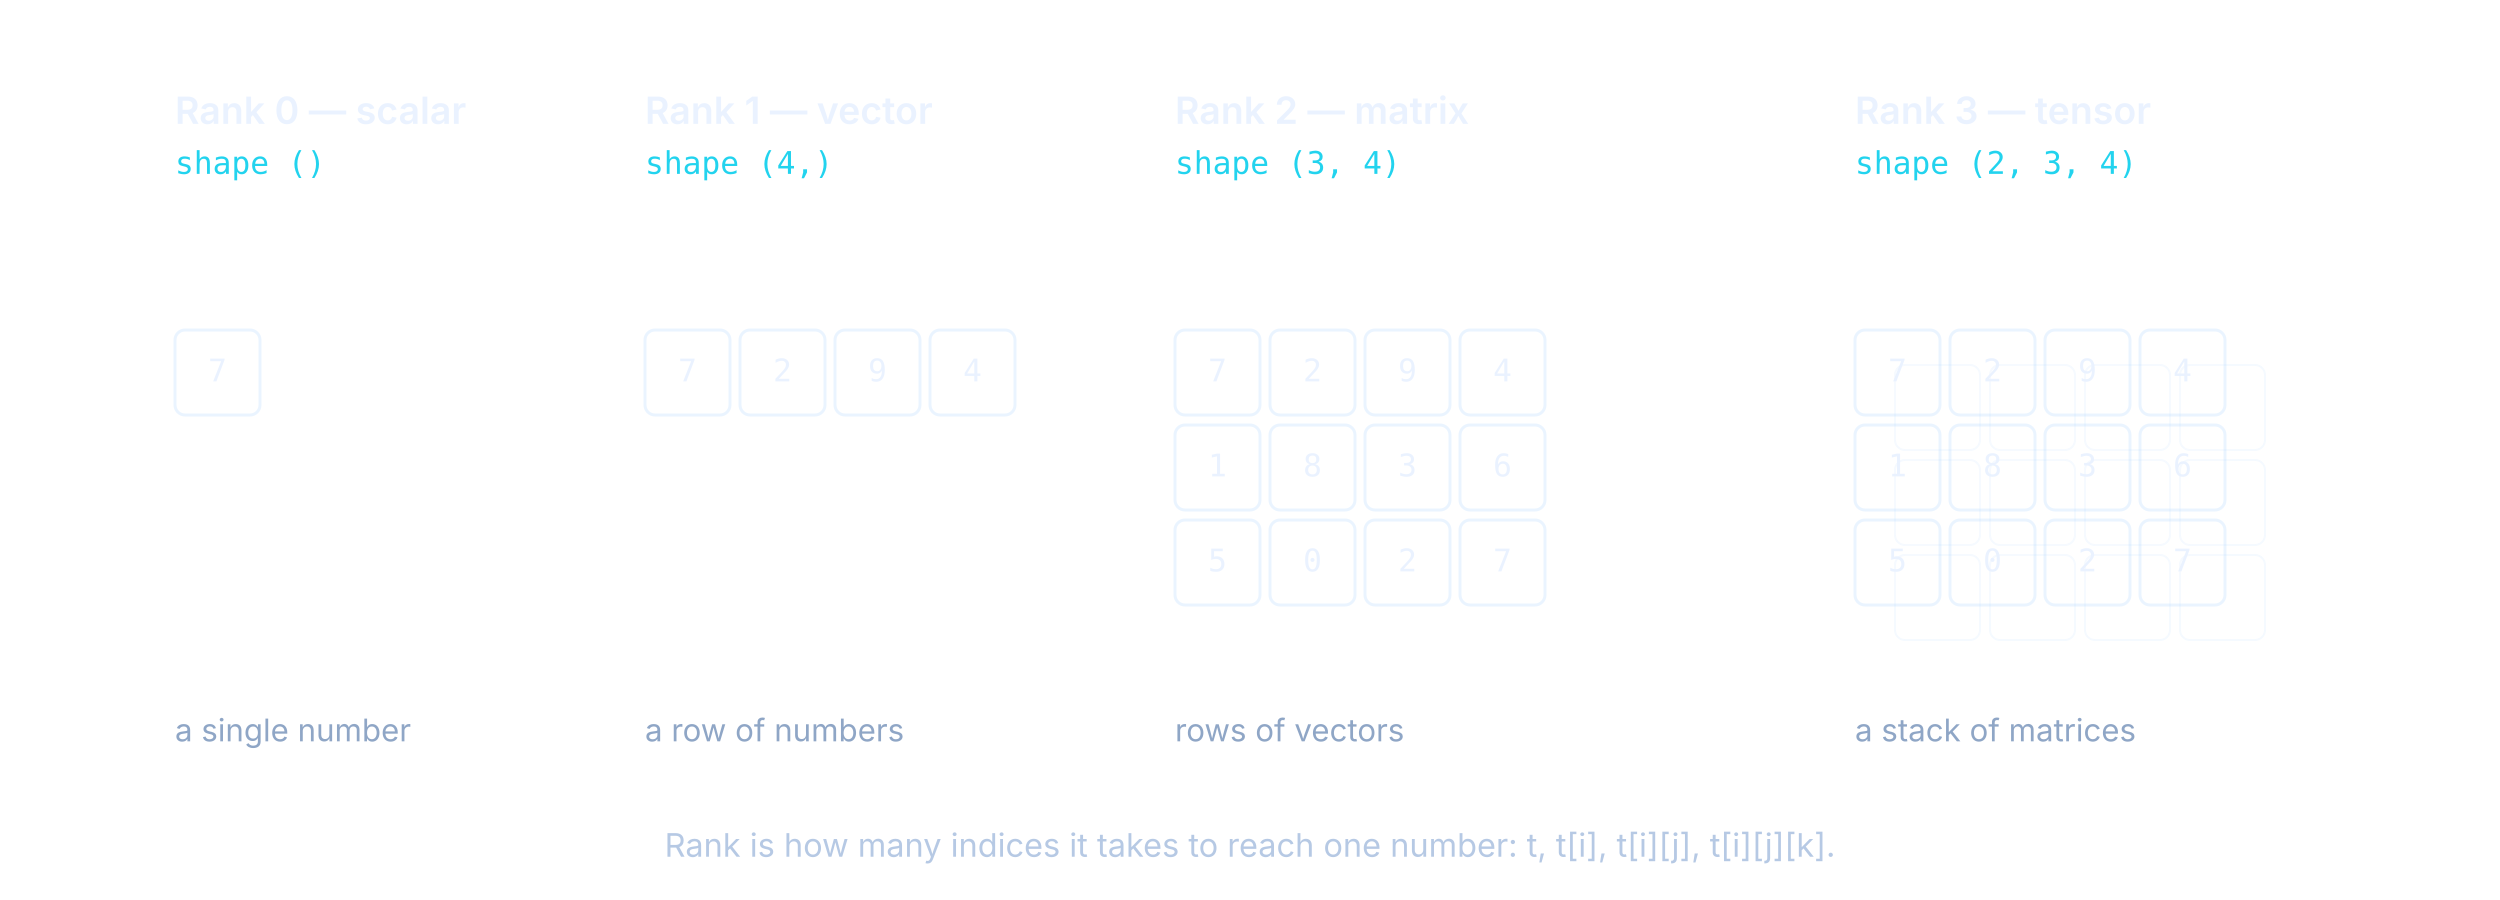
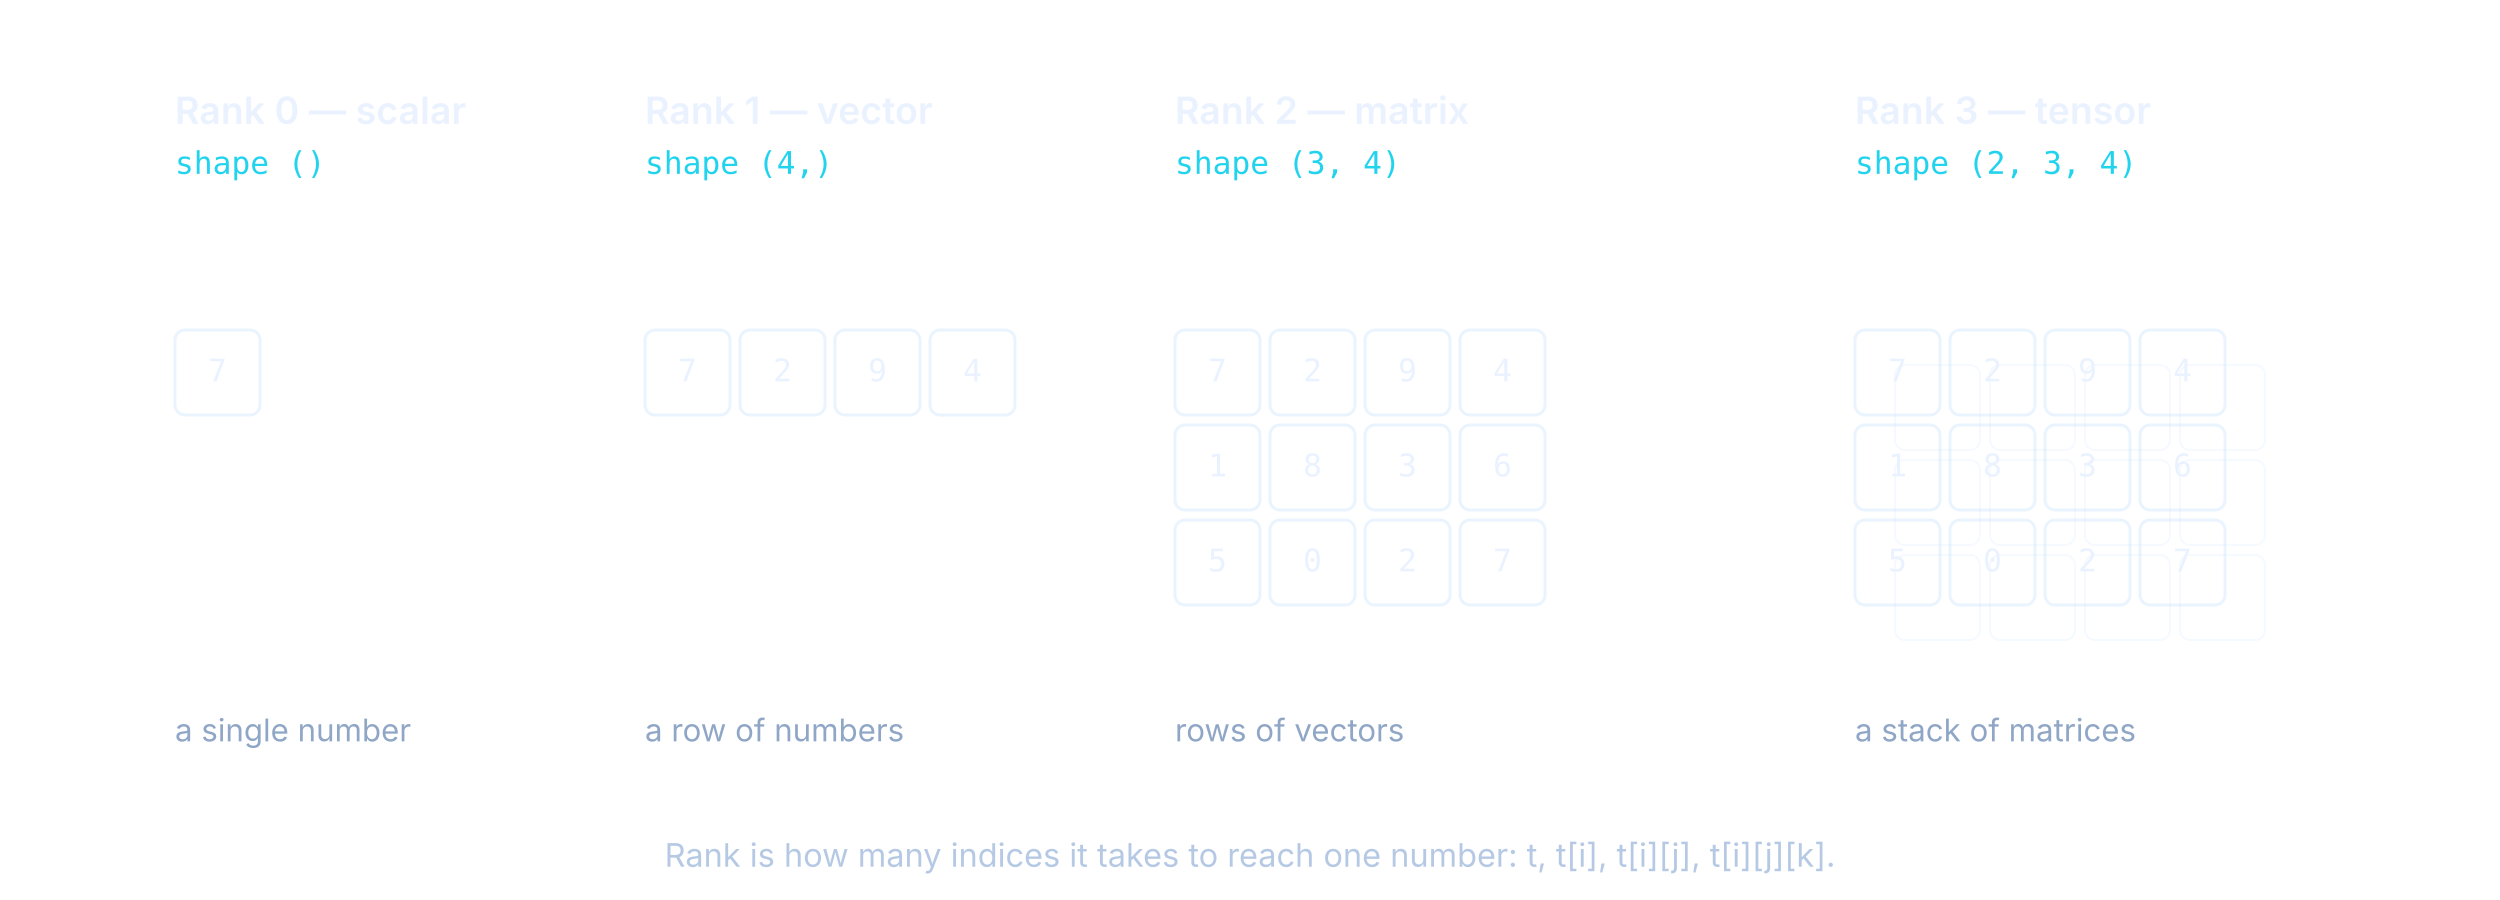
<svg xmlns="http://www.w3.org/2000/svg" class="dfig" viewBox="0 0 1000 360" preserveAspectRatio="xMidYMid meet" role="img">
  <defs>
    <marker id="arw-web" viewBox="0 0 10 10" refX="9" refY="5" markerWidth="6" markerHeight="6" orient="auto-start-reverse">
      <path d="M0,1 L9,5 L0,9 z" fill="#5FC9DE" />
    </marker>
  </defs>
  <style />
  <text x="70.0" y="44.0" text-anchor="start" dominant-baseline="middle" fill="#EAF2FF" style="font:600 15px Inter, system-ui, -apple-system, 'Segoe UI', sans-serif">Rank 0 — scalar</text>
  <text x="70.0" y="66.0" text-anchor="start" dominant-baseline="middle" fill="#22D3EE" style="font:400 12.5px ui-monospace, 'JetBrains Mono', 'SF Mono', Menlo, monospace">shape ()</text>
  <rect x="70.0" y="132.0" width="34.0" height="34.0" rx="4" fill="rgba(255,255,255,0.055)" stroke="rgba(160,205,255,0.22)" stroke-width="1.2" opacity="1" />
  <text x="87.0" y="149.0" text-anchor="middle" dominant-baseline="middle" fill="#EAF2FF" style="font:400 12.5px ui-monospace, 'JetBrains Mono', 'SF Mono', Menlo, monospace">7</text>
  <text x="70.0" y="292.0" text-anchor="start" dominant-baseline="middle" fill="#8FA6C6" style="font:400 12.5px Inter, system-ui, -apple-system, 'Segoe UI', sans-serif">a single number</text>
  <text x="258.0" y="44.0" text-anchor="start" dominant-baseline="middle" fill="#EAF2FF" style="font:600 15px Inter, system-ui, -apple-system, 'Segoe UI', sans-serif">Rank 1 — vector</text>
  <text x="258.0" y="66.0" text-anchor="start" dominant-baseline="middle" fill="#22D3EE" style="font:400 12.5px ui-monospace, 'JetBrains Mono', 'SF Mono', Menlo, monospace">shape (4,)</text>
  <rect x="258.0" y="132.0" width="34.0" height="34.0" rx="4" fill="rgba(255,255,255,0.055)" stroke="rgba(160,205,255,0.22)" stroke-width="1.2" opacity="1" />
  <text x="275.0" y="149.0" text-anchor="middle" dominant-baseline="middle" fill="#EAF2FF" style="font:400 12.5px ui-monospace, 'JetBrains Mono', 'SF Mono', Menlo, monospace">7</text>
  <rect x="296.0" y="132.0" width="34.0" height="34.0" rx="4" fill="rgba(255,255,255,0.055)" stroke="rgba(160,205,255,0.22)" stroke-width="1.2" opacity="1" />
  <text x="313.0" y="149.0" text-anchor="middle" dominant-baseline="middle" fill="#EAF2FF" style="font:400 12.5px ui-monospace, 'JetBrains Mono', 'SF Mono', Menlo, monospace">2</text>
  <rect x="334.0" y="132.0" width="34.0" height="34.0" rx="4" fill="rgba(255,255,255,0.055)" stroke="rgba(160,205,255,0.22)" stroke-width="1.2" opacity="1" />
  <text x="351.0" y="149.0" text-anchor="middle" dominant-baseline="middle" fill="#EAF2FF" style="font:400 12.5px ui-monospace, 'JetBrains Mono', 'SF Mono', Menlo, monospace">9</text>
  <rect x="372.0" y="132.0" width="34.0" height="34.0" rx="4" fill="rgba(255,255,255,0.055)" stroke="rgba(160,205,255,0.22)" stroke-width="1.2" opacity="1" />
  <text x="389.0" y="149.0" text-anchor="middle" dominant-baseline="middle" fill="#EAF2FF" style="font:400 12.5px ui-monospace, 'JetBrains Mono', 'SF Mono', Menlo, monospace">4</text>
  <text x="258.0" y="292.0" text-anchor="start" dominant-baseline="middle" fill="#8FA6C6" style="font:400 12.5px Inter, system-ui, -apple-system, 'Segoe UI', sans-serif">a row of numbers</text>
  <text x="470.0" y="44.0" text-anchor="start" dominant-baseline="middle" fill="#EAF2FF" style="font:600 15px Inter, system-ui, -apple-system, 'Segoe UI', sans-serif">Rank 2 — matrix</text>
  <text x="470.0" y="66.0" text-anchor="start" dominant-baseline="middle" fill="#22D3EE" style="font:400 12.5px ui-monospace, 'JetBrains Mono', 'SF Mono', Menlo, monospace">shape (3, 4)</text>
  <rect x="470.0" y="132.0" width="34.0" height="34.0" rx="4" fill="rgba(255,255,255,0.055)" stroke="rgba(160,205,255,0.22)" stroke-width="1.2" opacity="1" />
  <text x="487.0" y="149.0" text-anchor="middle" dominant-baseline="middle" fill="#EAF2FF" style="font:400 12.5px ui-monospace, 'JetBrains Mono', 'SF Mono', Menlo, monospace">7</text>
  <rect x="508.0" y="132.0" width="34.0" height="34.0" rx="4" fill="rgba(255,255,255,0.055)" stroke="rgba(160,205,255,0.22)" stroke-width="1.2" opacity="1" />
  <text x="525.0" y="149.0" text-anchor="middle" dominant-baseline="middle" fill="#EAF2FF" style="font:400 12.5px ui-monospace, 'JetBrains Mono', 'SF Mono', Menlo, monospace">2</text>
  <rect x="546.0" y="132.0" width="34.0" height="34.0" rx="4" fill="rgba(255,255,255,0.055)" stroke="rgba(160,205,255,0.22)" stroke-width="1.2" opacity="1" />
  <text x="563.0" y="149.0" text-anchor="middle" dominant-baseline="middle" fill="#EAF2FF" style="font:400 12.5px ui-monospace, 'JetBrains Mono', 'SF Mono', Menlo, monospace">9</text>
  <rect x="584.0" y="132.0" width="34.0" height="34.0" rx="4" fill="rgba(255,255,255,0.055)" stroke="rgba(160,205,255,0.22)" stroke-width="1.2" opacity="1" />
  <text x="601.0" y="149.0" text-anchor="middle" dominant-baseline="middle" fill="#EAF2FF" style="font:400 12.5px ui-monospace, 'JetBrains Mono', 'SF Mono', Menlo, monospace">4</text>
  <rect x="470.0" y="170.0" width="34.0" height="34.0" rx="4" fill="rgba(255,255,255,0.055)" stroke="rgba(160,205,255,0.22)" stroke-width="1.2" opacity="1" />
  <text x="487.0" y="187.0" text-anchor="middle" dominant-baseline="middle" fill="#EAF2FF" style="font:400 12.5px ui-monospace, 'JetBrains Mono', 'SF Mono', Menlo, monospace">1</text>
  <rect x="508.0" y="170.0" width="34.0" height="34.0" rx="4" fill="rgba(255,255,255,0.055)" stroke="rgba(160,205,255,0.22)" stroke-width="1.2" opacity="1" />
  <text x="525.0" y="187.0" text-anchor="middle" dominant-baseline="middle" fill="#EAF2FF" style="font:400 12.5px ui-monospace, 'JetBrains Mono', 'SF Mono', Menlo, monospace">8</text>
  <rect x="546.0" y="170.0" width="34.0" height="34.0" rx="4" fill="rgba(255,255,255,0.055)" stroke="rgba(160,205,255,0.22)" stroke-width="1.2" opacity="1" />
  <text x="563.0" y="187.0" text-anchor="middle" dominant-baseline="middle" fill="#EAF2FF" style="font:400 12.5px ui-monospace, 'JetBrains Mono', 'SF Mono', Menlo, monospace">3</text>
  <rect x="584.0" y="170.0" width="34.0" height="34.0" rx="4" fill="rgba(255,255,255,0.055)" stroke="rgba(160,205,255,0.22)" stroke-width="1.2" opacity="1" />
  <text x="601.0" y="187.0" text-anchor="middle" dominant-baseline="middle" fill="#EAF2FF" style="font:400 12.5px ui-monospace, 'JetBrains Mono', 'SF Mono', Menlo, monospace">6</text>
  <rect x="470.0" y="208.0" width="34.0" height="34.0" rx="4" fill="rgba(255,255,255,0.055)" stroke="rgba(160,205,255,0.22)" stroke-width="1.2" opacity="1" />
  <text x="487.0" y="225.0" text-anchor="middle" dominant-baseline="middle" fill="#EAF2FF" style="font:400 12.5px ui-monospace, 'JetBrains Mono', 'SF Mono', Menlo, monospace">5</text>
  <rect x="508.0" y="208.0" width="34.0" height="34.0" rx="4" fill="rgba(255,255,255,0.055)" stroke="rgba(160,205,255,0.22)" stroke-width="1.2" opacity="1" />
  <text x="525.0" y="225.0" text-anchor="middle" dominant-baseline="middle" fill="#EAF2FF" style="font:400 12.5px ui-monospace, 'JetBrains Mono', 'SF Mono', Menlo, monospace">0</text>
  <rect x="546.0" y="208.0" width="34.0" height="34.0" rx="4" fill="rgba(255,255,255,0.055)" stroke="rgba(160,205,255,0.22)" stroke-width="1.2" opacity="1" />
  <text x="563.0" y="225.0" text-anchor="middle" dominant-baseline="middle" fill="#EAF2FF" style="font:400 12.5px ui-monospace, 'JetBrains Mono', 'SF Mono', Menlo, monospace">2</text>
  <rect x="584.0" y="208.0" width="34.0" height="34.0" rx="4" fill="rgba(255,255,255,0.055)" stroke="rgba(160,205,255,0.22)" stroke-width="1.2" opacity="1" />
  <text x="601.0" y="225.0" text-anchor="middle" dominant-baseline="middle" fill="#EAF2FF" style="font:400 12.5px ui-monospace, 'JetBrains Mono', 'SF Mono', Menlo, monospace">7</text>
  <text x="470.0" y="292.0" text-anchor="start" dominant-baseline="middle" fill="#8FA6C6" style="font:400 12.5px Inter, system-ui, -apple-system, 'Segoe UI', sans-serif">rows of vectors</text>
  <text x="742.0" y="44.0" text-anchor="start" dominant-baseline="middle" fill="#EAF2FF" style="font:600 15px Inter, system-ui, -apple-system, 'Segoe UI', sans-serif">Rank 3 — tensor</text>
  <text x="742.0" y="66.0" text-anchor="start" dominant-baseline="middle" fill="#22D3EE" style="font:400 12.5px ui-monospace, 'JetBrains Mono', 'SF Mono', Menlo, monospace">shape (2, 3, 4)</text>
  <rect x="758.0" y="146.0" width="34.0" height="34.0" rx="4" fill="rgba(255,255,255,0.10)" stroke="rgba(160,205,255,0.22)" stroke-width="0.8" opacity="0.5" />
  <rect x="796.0" y="146.0" width="34.0" height="34.0" rx="4" fill="rgba(255,255,255,0.10)" stroke="rgba(160,205,255,0.22)" stroke-width="0.8" opacity="0.5" />
  <rect x="834.0" y="146.0" width="34.0" height="34.0" rx="4" fill="rgba(255,255,255,0.10)" stroke="rgba(160,205,255,0.22)" stroke-width="0.8" opacity="0.5" />
  <rect x="872.0" y="146.0" width="34.0" height="34.0" rx="4" fill="rgba(255,255,255,0.10)" stroke="rgba(160,205,255,0.22)" stroke-width="0.8" opacity="0.5" />
  <rect x="758.0" y="184.0" width="34.0" height="34.0" rx="4" fill="rgba(255,255,255,0.10)" stroke="rgba(160,205,255,0.22)" stroke-width="0.8" opacity="0.5" />
  <rect x="796.0" y="184.0" width="34.0" height="34.0" rx="4" fill="rgba(255,255,255,0.10)" stroke="rgba(160,205,255,0.22)" stroke-width="0.8" opacity="0.5" />
  <rect x="834.0" y="184.0" width="34.0" height="34.0" rx="4" fill="rgba(255,255,255,0.10)" stroke="rgba(160,205,255,0.22)" stroke-width="0.8" opacity="0.5" />
  <rect x="872.0" y="184.0" width="34.0" height="34.0" rx="4" fill="rgba(255,255,255,0.10)" stroke="rgba(160,205,255,0.22)" stroke-width="0.8" opacity="0.5" />
  <rect x="758.0" y="222.0" width="34.0" height="34.0" rx="4" fill="rgba(255,255,255,0.10)" stroke="rgba(160,205,255,0.22)" stroke-width="0.8" opacity="0.5" />
  <rect x="796.0" y="222.0" width="34.0" height="34.0" rx="4" fill="rgba(255,255,255,0.10)" stroke="rgba(160,205,255,0.22)" stroke-width="0.8" opacity="0.5" />
  <rect x="834.0" y="222.0" width="34.0" height="34.0" rx="4" fill="rgba(255,255,255,0.10)" stroke="rgba(160,205,255,0.22)" stroke-width="0.8" opacity="0.5" />
  <rect x="872.0" y="222.0" width="34.0" height="34.0" rx="4" fill="rgba(255,255,255,0.10)" stroke="rgba(160,205,255,0.22)" stroke-width="0.8" opacity="0.5" />
  <rect x="742.0" y="132.0" width="34.0" height="34.0" rx="4" fill="rgba(255,255,255,0.055)" stroke="rgba(160,205,255,0.22)" stroke-width="1.2" opacity="1" />
  <text x="759.0" y="149.0" text-anchor="middle" dominant-baseline="middle" fill="#EAF2FF" style="font:400 12.5px ui-monospace, 'JetBrains Mono', 'SF Mono', Menlo, monospace">7</text>
  <rect x="780.0" y="132.0" width="34.0" height="34.0" rx="4" fill="rgba(255,255,255,0.055)" stroke="rgba(160,205,255,0.22)" stroke-width="1.2" opacity="1" />
  <text x="797.0" y="149.0" text-anchor="middle" dominant-baseline="middle" fill="#EAF2FF" style="font:400 12.5px ui-monospace, 'JetBrains Mono', 'SF Mono', Menlo, monospace">2</text>
  <rect x="818.0" y="132.0" width="34.0" height="34.0" rx="4" fill="rgba(255,255,255,0.055)" stroke="rgba(160,205,255,0.22)" stroke-width="1.2" opacity="1" />
  <text x="835.0" y="149.0" text-anchor="middle" dominant-baseline="middle" fill="#EAF2FF" style="font:400 12.5px ui-monospace, 'JetBrains Mono', 'SF Mono', Menlo, monospace">9</text>
  <rect x="856.0" y="132.0" width="34.0" height="34.0" rx="4" fill="rgba(255,255,255,0.055)" stroke="rgba(160,205,255,0.22)" stroke-width="1.2" opacity="1" />
  <text x="873.0" y="149.0" text-anchor="middle" dominant-baseline="middle" fill="#EAF2FF" style="font:400 12.5px ui-monospace, 'JetBrains Mono', 'SF Mono', Menlo, monospace">4</text>
  <rect x="742.0" y="170.0" width="34.0" height="34.0" rx="4" fill="rgba(255,255,255,0.055)" stroke="rgba(160,205,255,0.22)" stroke-width="1.2" opacity="1" />
  <text x="759.0" y="187.0" text-anchor="middle" dominant-baseline="middle" fill="#EAF2FF" style="font:400 12.5px ui-monospace, 'JetBrains Mono', 'SF Mono', Menlo, monospace">1</text>
  <rect x="780.0" y="170.0" width="34.0" height="34.0" rx="4" fill="rgba(255,255,255,0.055)" stroke="rgba(160,205,255,0.22)" stroke-width="1.2" opacity="1" />
  <text x="797.0" y="187.0" text-anchor="middle" dominant-baseline="middle" fill="#EAF2FF" style="font:400 12.5px ui-monospace, 'JetBrains Mono', 'SF Mono', Menlo, monospace">8</text>
  <rect x="818.0" y="170.0" width="34.0" height="34.0" rx="4" fill="rgba(255,255,255,0.055)" stroke="rgba(160,205,255,0.22)" stroke-width="1.2" opacity="1" />
  <text x="835.0" y="187.0" text-anchor="middle" dominant-baseline="middle" fill="#EAF2FF" style="font:400 12.5px ui-monospace, 'JetBrains Mono', 'SF Mono', Menlo, monospace">3</text>
  <rect x="856.0" y="170.0" width="34.0" height="34.0" rx="4" fill="rgba(255,255,255,0.055)" stroke="rgba(160,205,255,0.22)" stroke-width="1.2" opacity="1" />
  <text x="873.0" y="187.0" text-anchor="middle" dominant-baseline="middle" fill="#EAF2FF" style="font:400 12.5px ui-monospace, 'JetBrains Mono', 'SF Mono', Menlo, monospace">6</text>
  <rect x="742.0" y="208.0" width="34.0" height="34.0" rx="4" fill="rgba(255,255,255,0.055)" stroke="rgba(160,205,255,0.22)" stroke-width="1.2" opacity="1" />
  <text x="759.0" y="225.0" text-anchor="middle" dominant-baseline="middle" fill="#EAF2FF" style="font:400 12.5px ui-monospace, 'JetBrains Mono', 'SF Mono', Menlo, monospace">5</text>
  <rect x="780.0" y="208.0" width="34.0" height="34.0" rx="4" fill="rgba(255,255,255,0.055)" stroke="rgba(160,205,255,0.22)" stroke-width="1.2" opacity="1" />
  <text x="797.0" y="225.0" text-anchor="middle" dominant-baseline="middle" fill="#EAF2FF" style="font:400 12.5px ui-monospace, 'JetBrains Mono', 'SF Mono', Menlo, monospace">0</text>
  <rect x="818.0" y="208.0" width="34.0" height="34.0" rx="4" fill="rgba(255,255,255,0.055)" stroke="rgba(160,205,255,0.22)" stroke-width="1.2" opacity="1" />
  <text x="835.0" y="225.0" text-anchor="middle" dominant-baseline="middle" fill="#EAF2FF" style="font:400 12.5px ui-monospace, 'JetBrains Mono', 'SF Mono', Menlo, monospace">2</text>
  <rect x="856.0" y="208.0" width="34.0" height="34.0" rx="4" fill="rgba(255,255,255,0.055)" stroke="rgba(160,205,255,0.22)" stroke-width="1.2" opacity="1" />
  <text x="873.0" y="225.0" text-anchor="middle" dominant-baseline="middle" fill="#EAF2FF" style="font:400 12.5px ui-monospace, 'JetBrains Mono', 'SF Mono', Menlo, monospace">7</text>
  <text x="742.0" y="292.0" text-anchor="start" dominant-baseline="middle" fill="#8FA6C6" style="font:400 12.5px Inter, system-ui, -apple-system, 'Segoe UI', sans-serif">a stack of matrices</text>
-   <text x="500.0" y="338.0" text-anchor="middle" dominant-baseline="middle" fill="#B6C9E4" style="font:400 13px Inter, system-ui, -apple-system, 'Segoe UI', sans-serif">Rank is how many indices it takes to reach one number: t, t[i], t[i][j], t[i][j][k].</text>
+   <text x="500.0" y="342.0" text-anchor="middle" dominant-baseline="middle" fill="#B6C9E4" style="font:400 13px Inter, system-ui, -apple-system, 'Segoe UI', sans-serif">Rank is how many indices it takes to reach one number: t, t[i], t[i][j], t[i][j][k].</text>
</svg>
